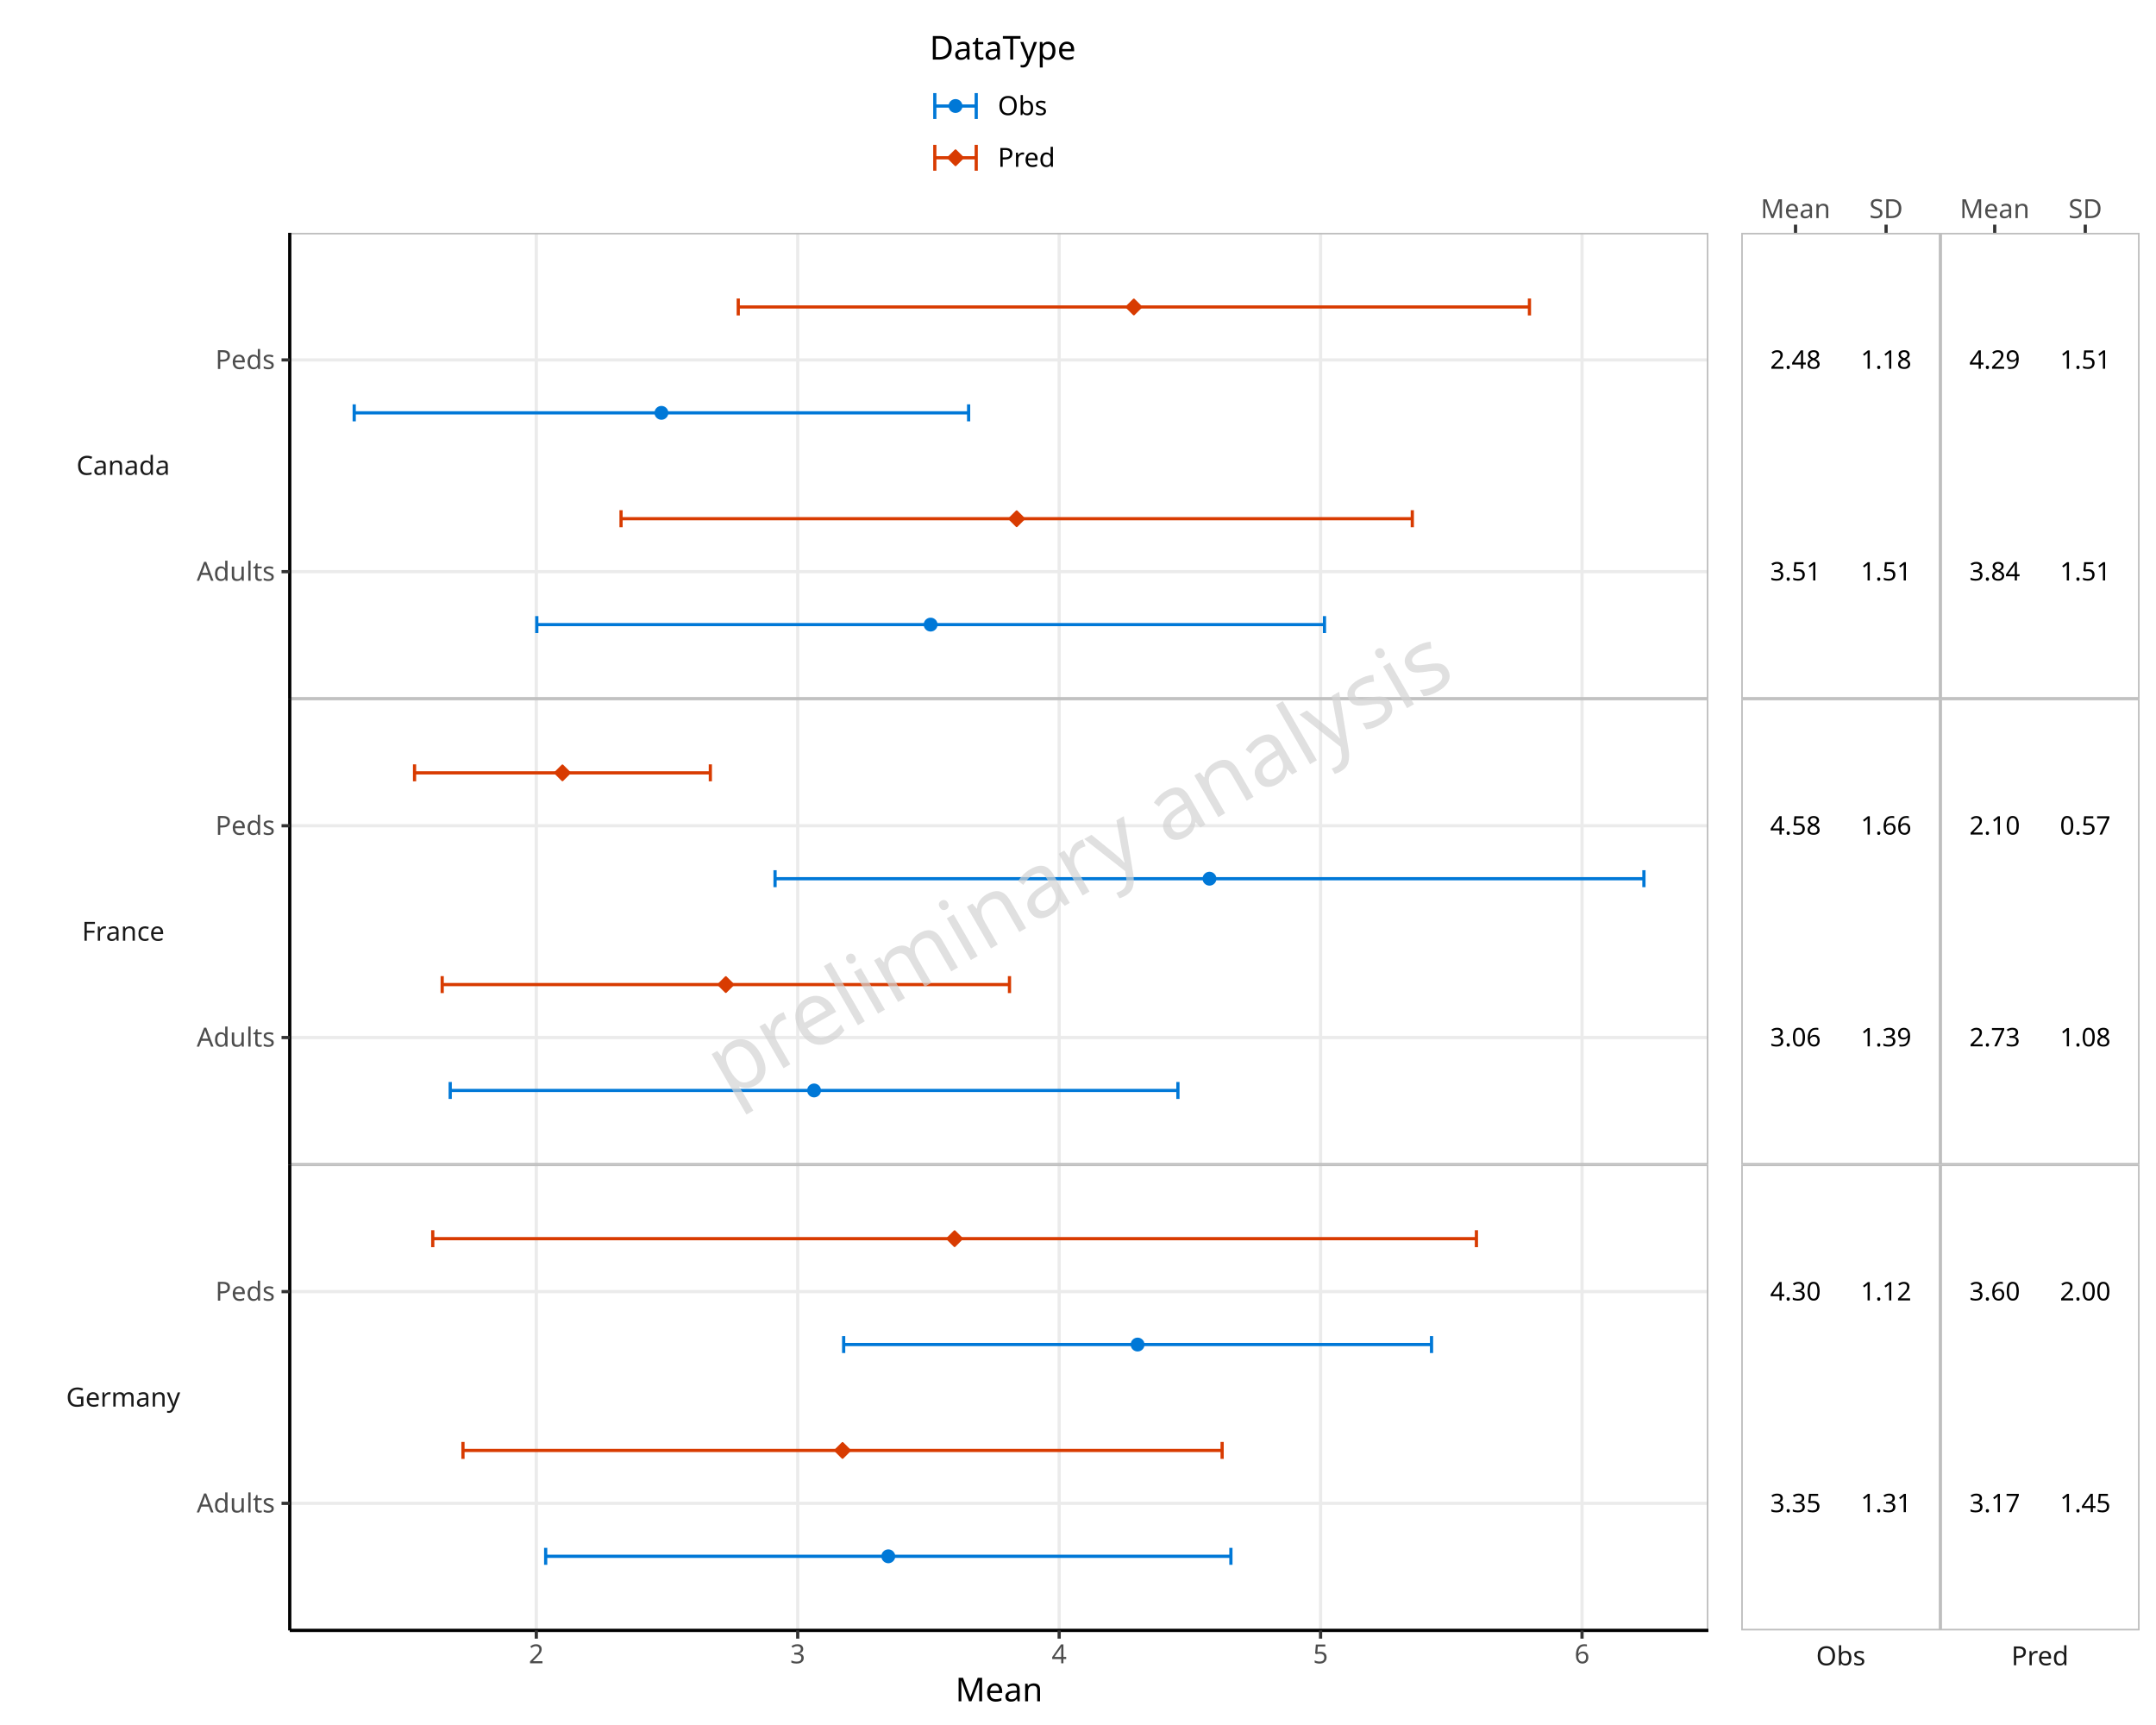
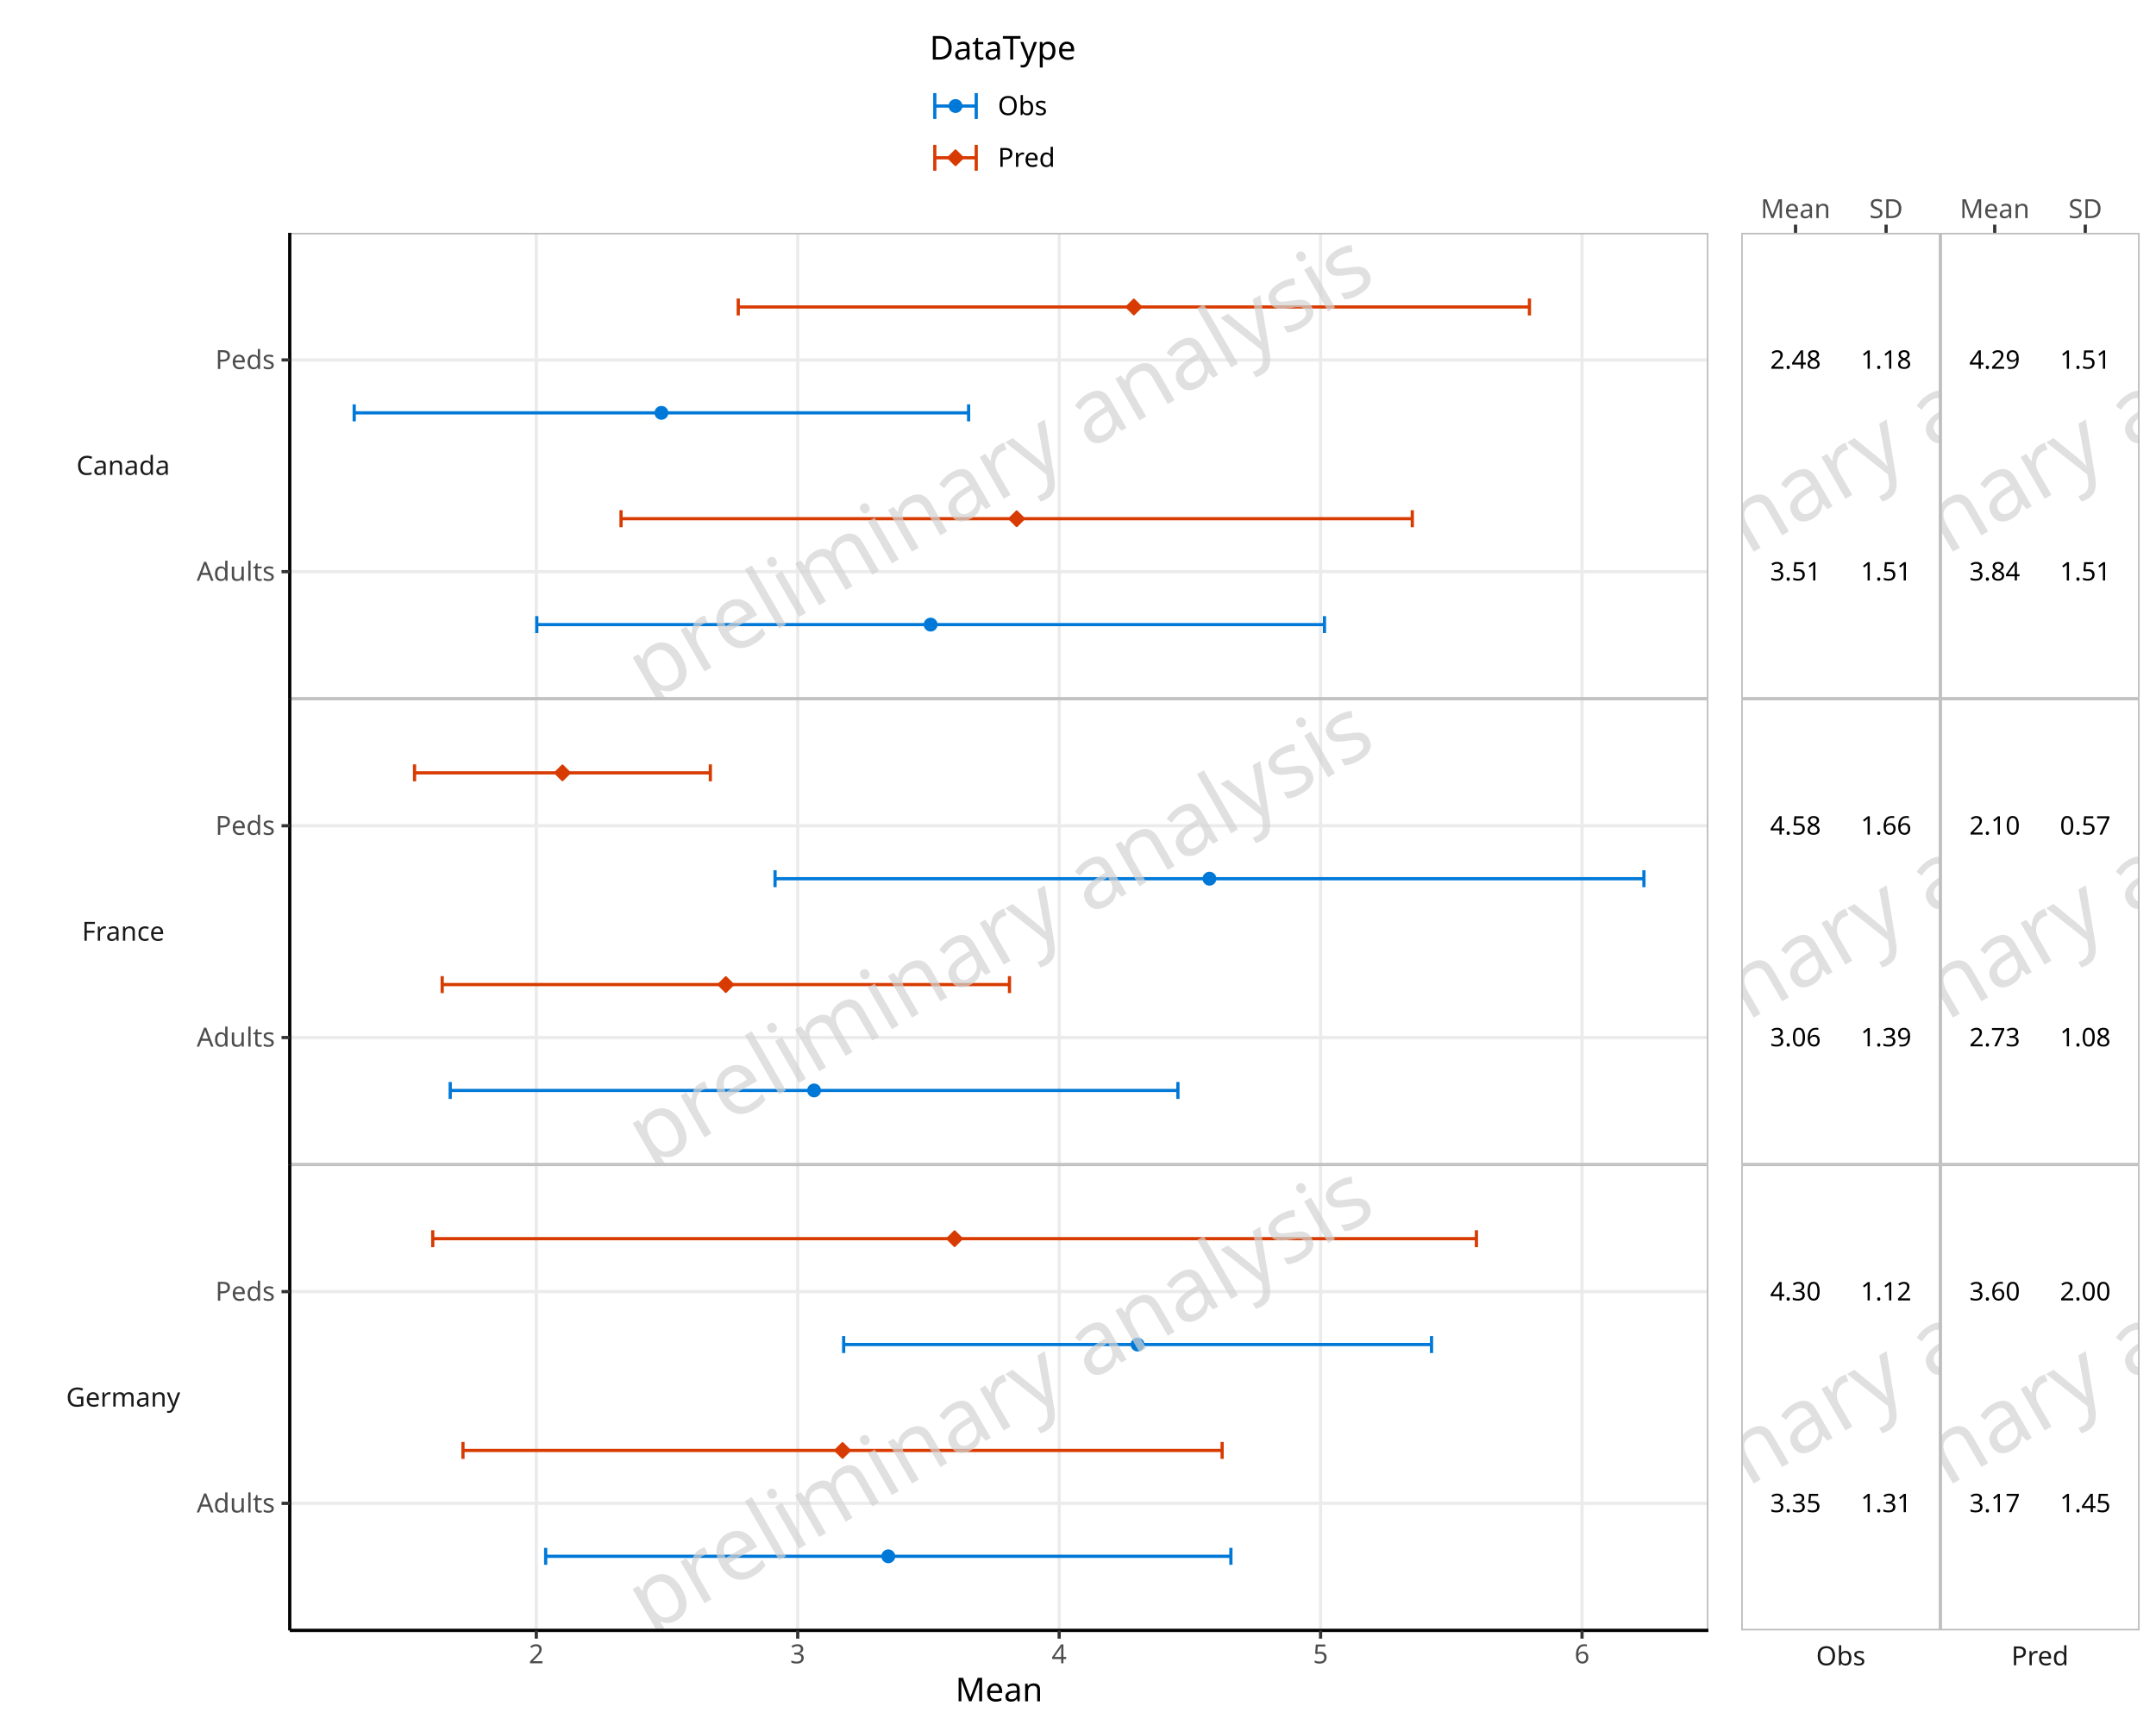
<svg xmlns="http://www.w3.org/2000/svg" class="svglite" data-engine-version="2.0" width="720.00pt" height="576.00pt" viewBox="0 0 720.00 576.00">
  <defs>
    <style type="text/css">
    .svglite line, .svglite polyline, .svglite polygon, .svglite path, .svglite rect, .svglite circle {
      fill: none;
      stroke: #000000;
      stroke-linecap: round;
      stroke-linejoin: round;
      stroke-miterlimit: 10.00;
    }
  </style>
  </defs>
  <rect width="100%" height="100%" style="stroke: none; fill: #FFFFFF;" />
  <defs>
    <clipPath id="cpMC4wMHw3MjAuMDB8MC4wMHw1NzYuMDA=">
      <rect x="0.00" y="0.00" width="720.00" height="576.00" />
    </clipPath>
  </defs>
  <g clip-path="url(#cpMC4wMHw3MjAuMDB8MC4wMHw1NzYuMDA=)">
</g>
  <defs>
    <clipPath id="cpMC4wMHw1NzYuMDB8MC4wMHw1NzYuMDA=">
      <rect x="0.00" y="0.00" width="576.00" height="576.00" />
    </clipPath>
  </defs>
  <g clip-path="url(#cpMC4wMHw1NzYuMDB8MC4wMHw1NzYuMDA=)">
    <rect x="0.00" y="0.00" width="576.00" height="576.00" style="stroke-width: 1.07; stroke: #FFFFFF; fill: #FFFFFF;" />
  </g>
  <g clip-path="url(#cpMC4wMHw3MjAuMDB8MC4wMHw1NzYuMDA=)">
</g>
  <defs>
    <clipPath id="cpOTYuNzZ8NTcwLjUyfDc3Ljc1fDIzMy4zMQ==">
      <rect x="96.76" y="77.75" width="473.76" height="155.55" />
    </clipPath>
  </defs>
  <g clip-path="url(#cpOTYuNzZ8NTcwLjUyfDc3Ljc1fDIzMy4zMQ==)">
    <rect x="96.76" y="77.75" width="473.76" height="155.55" style="stroke-width: 1.07; stroke: none; fill: #FFFFFF;" />
    <polyline points="96.76,190.88 570.52,190.88 " style="stroke-width: 1.07; stroke: #EBEBEB; stroke-linecap: butt;" />
    <polyline points="96.76,120.18 570.52,120.18 " style="stroke-width: 1.07; stroke: #EBEBEB; stroke-linecap: butt;" />
    <polyline points="179.10,233.31 179.10,77.75 " style="stroke-width: 1.07; stroke: #EBEBEB; stroke-linecap: butt;" />
    <polyline points="266.40,233.31 266.40,77.75 " style="stroke-width: 1.07; stroke: #EBEBEB; stroke-linecap: butt;" />
    <polyline points="353.71,233.31 353.71,77.75 " style="stroke-width: 1.07; stroke: #EBEBEB; stroke-linecap: butt;" />
    <polyline points="441.01,233.31 441.01,77.75 " style="stroke-width: 1.07; stroke: #EBEBEB; stroke-linecap: butt;" />
    <polyline points="528.32,233.31 528.32,77.75 " style="stroke-width: 1.07; stroke: #EBEBEB; stroke-linecap: butt;" />
    <polygon points="312.74,208.56 312.73,208.37 312.70,208.18 312.66,207.99 312.59,207.81 312.51,207.64 312.41,207.47 312.30,207.32 312.17,207.18 312.02,207.05 311.87,206.94 311.71,206.84 311.53,206.75 311.35,206.69 311.16,206.64 310.98,206.62 310.78,206.61 310.59,206.62 310.40,206.64 310.22,206.69 310.03,206.75 309.86,206.84 309.70,206.94 309.54,207.05 309.40,207.18 309.27,207.32 309.16,207.47 309.06,207.64 308.98,207.81 308.91,207.99 308.87,208.18 308.84,208.37 308.83,208.56 308.84,208.75 308.87,208.94 308.91,209.13 308.98,209.31 309.06,209.48 309.16,209.65 309.27,209.80 309.40,209.94 309.54,210.07 309.70,210.19 309.86,210.29 310.03,210.37 310.22,210.43 310.40,210.48 310.59,210.51 310.78,210.52 310.98,210.51 311.16,210.48 311.35,210.43 311.53,210.37 311.71,210.29 311.87,210.19 312.02,210.07 312.17,209.94 312.30,209.80 312.41,209.65 312.51,209.48 312.59,209.31 312.66,209.13 312.70,208.94 312.73,208.75 " style="stroke-width: 0.71; stroke: #0078D7; fill: #0078D7;" />
    <polygon points="222.84,137.86 222.83,137.66 222.80,137.47 222.75,137.29 222.69,137.11 222.60,136.93 222.51,136.77 222.39,136.61 222.26,136.47 222.12,136.34 221.97,136.23 221.80,136.13 221.63,136.05 221.45,135.98 221.26,135.94 221.07,135.91 220.88,135.90 220.69,135.91 220.50,135.94 220.31,135.98 220.13,136.05 219.96,136.13 219.79,136.23 219.64,136.34 219.50,136.47 219.37,136.61 219.25,136.77 219.15,136.93 219.07,137.11 219.01,137.29 218.96,137.47 218.93,137.66 218.92,137.86 218.93,138.05 218.96,138.24 219.01,138.42 219.07,138.60 219.15,138.78 219.25,138.94 219.37,139.10 219.50,139.24 219.64,139.37 219.79,139.48 219.96,139.58 220.13,139.66 220.31,139.73 220.50,139.77 220.69,139.80 220.88,139.81 221.07,139.80 221.26,139.77 221.45,139.73 221.63,139.66 221.80,139.58 221.97,139.48 222.12,139.37 222.26,139.24 222.39,139.10 222.51,138.94 222.60,138.78 222.69,138.60 222.75,138.42 222.80,138.24 222.83,138.05 " style="stroke-width: 0.71; stroke: #0078D7; fill: #0078D7;" />
    <polygon points="341.97,173.21 339.52,170.76 337.07,173.21 339.52,175.66 " style="stroke-width: 0.71; stroke: #D83B01; fill: #D83B01;" />
    <polygon points="381.10,102.50 378.65,100.05 376.20,102.50 378.65,104.95 " style="stroke-width: 0.71; stroke: #D83B01; fill: #D83B01;" />
    <line x1="179.26" y1="208.56" x2="442.31" y2="208.56" style="stroke-width: 1.07; stroke: #0078D7; stroke-linecap: butt;" />
    <line x1="118.29" y1="137.86" x2="323.47" y2="137.86" style="stroke-width: 1.07; stroke: #0078D7; stroke-linecap: butt;" />
    <line x1="207.40" y1="173.21" x2="471.64" y2="173.21" style="stroke-width: 1.07; stroke: #D83B01; stroke-linecap: butt;" />
    <line x1="246.54" y1="102.50" x2="510.76" y2="102.50" style="stroke-width: 1.07; stroke: #D83B01; stroke-linecap: butt;" />
    <line x1="179.26" y1="211.40" x2="179.26" y2="205.73" style="stroke-width: 1.07; stroke: #0078D7; stroke-linecap: butt;" />
    <line x1="118.29" y1="140.69" x2="118.29" y2="135.02" style="stroke-width: 1.07; stroke: #0078D7; stroke-linecap: butt;" />
    <line x1="207.40" y1="176.04" x2="207.40" y2="170.37" style="stroke-width: 1.07; stroke: #D83B01; stroke-linecap: butt;" />
    <line x1="246.54" y1="105.34" x2="246.54" y2="99.67" style="stroke-width: 1.07; stroke: #D83B01; stroke-linecap: butt;" />
    <line x1="442.31" y1="211.40" x2="442.31" y2="205.73" style="stroke-width: 1.07; stroke: #0078D7; stroke-linecap: butt;" />
    <line x1="323.47" y1="140.69" x2="323.47" y2="135.02" style="stroke-width: 1.07; stroke: #0078D7; stroke-linecap: butt;" />
    <line x1="471.64" y1="176.04" x2="471.64" y2="170.37" style="stroke-width: 1.07; stroke: #D83B01; stroke-linecap: butt;" />
    <line x1="510.76" y1="105.34" x2="510.76" y2="99.67" style="stroke-width: 1.07; stroke: #D83B01; stroke-linecap: butt;" />
+     <text transform="translate(338.80,164.47) rotate(-30)" text-anchor="middle" style="font-size: 30.00px; fill: #D3D3D3; fill-opacity: 0.70; font-family: sans;" textLength="263.47px" lengthAdjust="spacingAndGlyphs">preliminary analysis</text>
    <rect x="96.76" y="77.75" width="473.76" height="155.55" style="stroke-width: 1.07; stroke: #BEBEBE;" />
  </g>
  <g clip-path="url(#cpMC4wMHw3MjAuMDB8MC4wMHw1NzYuMDA=)">
</g>
  <defs>
    <clipPath id="cpOTYuNzZ8NTcwLjUyfDIzMy4zMXwzODguODY=">
      <rect x="96.76" y="233.31" width="473.76" height="155.55" />
    </clipPath>
  </defs>
  <g clip-path="url(#cpOTYuNzZ8NTcwLjUyfDIzMy4zMXwzODguODY=)">
    <rect x="96.76" y="233.31" width="473.76" height="155.55" style="stroke-width: 1.07; stroke: none; fill: #FFFFFF;" />
    <polyline points="96.76,346.44 570.52,346.44 " style="stroke-width: 1.07; stroke: #EBEBEB; stroke-linecap: butt;" />
    <polyline points="96.76,275.73 570.52,275.73 " style="stroke-width: 1.07; stroke: #EBEBEB; stroke-linecap: butt;" />
    <polyline points="179.10,388.86 179.10,233.31 " style="stroke-width: 1.07; stroke: #EBEBEB; stroke-linecap: butt;" />
    <polyline points="266.40,388.86 266.40,233.31 " style="stroke-width: 1.07; stroke: #EBEBEB; stroke-linecap: butt;" />
    <polyline points="353.71,388.86 353.71,233.31 " style="stroke-width: 1.07; stroke: #EBEBEB; stroke-linecap: butt;" />
    <polyline points="441.01,388.86 441.01,233.31 " style="stroke-width: 1.07; stroke: #EBEBEB; stroke-linecap: butt;" />
    <polyline points="528.32,388.86 528.32,233.31 " style="stroke-width: 1.07; stroke: #EBEBEB; stroke-linecap: butt;" />
    <polygon points="273.82,364.12 273.81,363.92 273.78,363.73 273.73,363.55 273.67,363.37 273.58,363.19 273.49,363.03 273.37,362.87 273.24,362.73 273.10,362.60 272.95,362.49 272.78,362.39 272.61,362.31 272.43,362.24 272.24,362.20 272.05,362.17 271.86,362.16 271.67,362.17 271.48,362.20 271.29,362.24 271.11,362.31 270.94,362.39 270.77,362.49 270.62,362.60 270.48,362.73 270.35,362.87 270.23,363.03 270.13,363.19 270.05,363.37 269.99,363.55 269.94,363.73 269.91,363.92 269.90,364.12 269.91,364.31 269.94,364.50 269.99,364.68 270.05,364.86 270.13,365.04 270.23,365.20 270.35,365.36 270.48,365.50 270.62,365.63 270.77,365.74 270.94,365.84 271.11,365.92 271.29,365.99 271.48,366.03 271.67,366.06 271.86,366.07 272.05,366.06 272.24,366.03 272.43,365.99 272.61,365.92 272.78,365.84 272.95,365.74 273.10,365.63 273.24,365.50 273.37,365.36 273.49,365.20 273.58,365.04 273.67,364.86 273.73,364.68 273.78,364.50 273.81,364.31 " style="stroke-width: 0.71; stroke: #0078D7; fill: #0078D7;" />
    <polygon points="405.87,293.41 405.86,293.22 405.83,293.03 405.78,292.84 405.72,292.66 405.63,292.49 405.54,292.32 405.42,292.17 405.29,292.03 405.15,291.90 405.00,291.78 404.83,291.68 404.66,291.60 404.48,291.54 404.29,291.49 404.10,291.46 403.91,291.45 403.72,291.46 403.53,291.49 403.34,291.54 403.16,291.60 402.99,291.68 402.82,291.78 402.67,291.90 402.53,292.03 402.40,292.17 402.28,292.32 402.18,292.49 402.10,292.66 402.04,292.84 401.99,293.03 401.96,293.22 401.95,293.41 401.96,293.60 401.99,293.79 402.04,293.98 402.10,294.16 402.18,294.33 402.28,294.50 402.40,294.65 402.53,294.79 402.67,294.92 402.82,295.04 402.99,295.13 403.16,295.22 403.34,295.28 403.53,295.33 403.72,295.36 403.91,295.37 404.10,295.36 404.29,295.33 404.48,295.28 404.66,295.22 404.83,295.13 405.00,295.04 405.15,294.92 405.29,294.79 405.42,294.65 405.54,294.50 405.63,294.33 405.72,294.16 405.78,293.98 405.83,293.79 405.86,293.60 " style="stroke-width: 0.71; stroke: #0078D7; fill: #0078D7;" />
    <polygon points="244.84,328.76 242.39,326.31 239.94,328.76 242.39,331.21 " style="stroke-width: 0.71; stroke: #D83B01; fill: #D83B01;" />
    <polygon points="190.28,258.06 187.83,255.61 185.38,258.06 187.83,260.51 " style="stroke-width: 0.71; stroke: #D83B01; fill: #D83B01;" />
    <line x1="150.35" y1="364.12" x2="393.37" y2="364.12" style="stroke-width: 1.07; stroke: #0078D7; stroke-linecap: butt;" />
    <line x1="258.83" y1="293.41" x2="548.99" y2="293.41" style="stroke-width: 1.07; stroke: #0078D7; stroke-linecap: butt;" />
    <line x1="147.67" y1="328.76" x2="337.12" y2="328.76" style="stroke-width: 1.07; stroke: #D83B01; stroke-linecap: butt;" />
    <line x1="138.44" y1="258.06" x2="237.22" y2="258.06" style="stroke-width: 1.07; stroke: #D83B01; stroke-linecap: butt;" />
    <line x1="150.35" y1="366.95" x2="150.35" y2="361.28" style="stroke-width: 1.07; stroke: #0078D7; stroke-linecap: butt;" />
    <line x1="258.83" y1="296.24" x2="258.83" y2="290.57" style="stroke-width: 1.07; stroke: #0078D7; stroke-linecap: butt;" />
    <line x1="147.67" y1="331.60" x2="147.67" y2="325.93" style="stroke-width: 1.07; stroke: #D83B01; stroke-linecap: butt;" />
    <line x1="138.44" y1="260.89" x2="138.44" y2="255.22" style="stroke-width: 1.07; stroke: #D83B01; stroke-linecap: butt;" />
    <line x1="393.37" y1="366.95" x2="393.37" y2="361.28" style="stroke-width: 1.07; stroke: #0078D7; stroke-linecap: butt;" />
    <line x1="548.99" y1="296.24" x2="548.99" y2="290.57" style="stroke-width: 1.07; stroke: #0078D7; stroke-linecap: butt;" />
    <line x1="337.12" y1="331.60" x2="337.12" y2="325.93" style="stroke-width: 1.07; stroke: #D83B01; stroke-linecap: butt;" />
    <line x1="237.22" y1="260.89" x2="237.22" y2="255.22" style="stroke-width: 1.07; stroke: #D83B01; stroke-linecap: butt;" />
+     <text transform="translate(338.80,320.03) rotate(-30)" text-anchor="middle" style="font-size: 30.00px; fill: #D3D3D3; fill-opacity: 0.70; font-family: sans;" textLength="263.47px" lengthAdjust="spacingAndGlyphs">preliminary analysis</text>
    <rect x="96.76" y="233.31" width="473.76" height="155.55" style="stroke-width: 1.07; stroke: #BEBEBE;" />
  </g>
  <g clip-path="url(#cpMC4wMHw3MjAuMDB8MC4wMHw1NzYuMDA=)">
</g>
  <defs>
    <clipPath id="cpOTYuNzZ8NTcwLjUyfDM4OC44Nnw1NDQuNDI=">
      <rect x="96.76" y="388.86" width="473.76" height="155.55" />
    </clipPath>
  </defs>
  <g clip-path="url(#cpOTYuNzZ8NTcwLjUyfDM4OC44Nnw1NDQuNDI=)">
    <rect x="96.76" y="388.86" width="473.76" height="155.55" style="stroke-width: 1.07; stroke: none; fill: #FFFFFF;" />
    <polyline points="96.76,501.99 570.52,501.99 " style="stroke-width: 1.07; stroke: #EBEBEB; stroke-linecap: butt;" />
    <polyline points="96.76,431.29 570.52,431.29 " style="stroke-width: 1.07; stroke: #EBEBEB; stroke-linecap: butt;" />
    <polyline points="179.10,544.42 179.10,388.86 " style="stroke-width: 1.07; stroke: #EBEBEB; stroke-linecap: butt;" />
    <polyline points="266.40,544.42 266.40,388.86 " style="stroke-width: 1.07; stroke: #EBEBEB; stroke-linecap: butt;" />
    <polyline points="353.71,544.42 353.71,388.86 " style="stroke-width: 1.07; stroke: #EBEBEB; stroke-linecap: butt;" />
    <polyline points="441.01,544.42 441.01,388.86 " style="stroke-width: 1.07; stroke: #EBEBEB; stroke-linecap: butt;" />
    <polyline points="528.32,544.42 528.32,388.86 " style="stroke-width: 1.07; stroke: #EBEBEB; stroke-linecap: butt;" />
    <polygon points="298.60,519.67 298.59,519.48 298.57,519.29 298.52,519.10 298.46,518.92 298.37,518.75 298.27,518.58 298.16,518.43 298.03,518.29 297.89,518.16 297.73,518.04 297.57,517.94 297.40,517.86 297.22,517.80 297.03,517.75 296.84,517.72 296.65,517.71 296.46,517.72 296.27,517.75 296.08,517.80 295.90,517.86 295.73,517.94 295.56,518.04 295.41,518.16 295.27,518.29 295.14,518.43 295.02,518.58 294.92,518.75 294.84,518.92 294.78,519.10 294.73,519.29 294.70,519.48 294.69,519.67 294.70,519.86 294.73,520.05 294.78,520.24 294.84,520.42 294.92,520.59 295.02,520.76 295.14,520.91 295.27,521.05 295.41,521.18 295.56,521.30 295.73,521.39 295.90,521.48 296.08,521.54 296.27,521.59 296.46,521.62 296.65,521.63 296.84,521.62 297.03,521.59 297.22,521.54 297.40,521.48 297.57,521.39 297.73,521.30 297.89,521.18 298.03,521.05 298.16,520.91 298.27,520.76 298.37,520.59 298.46,520.42 298.52,520.24 298.57,520.05 298.59,519.86 " style="stroke-width: 0.71; stroke: #0078D7; fill: #0078D7;" />
    <polygon points="381.86,448.96 381.85,448.77 381.82,448.58 381.77,448.40 381.71,448.21 381.63,448.04 381.53,447.88 381.41,447.72 381.28,447.58 381.14,447.45 380.99,447.34 380.82,447.24 380.65,447.16 380.47,447.09 380.28,447.05 380.09,447.02 379.90,447.01 379.71,447.02 379.52,447.05 379.33,447.09 379.15,447.16 378.98,447.24 378.81,447.34 378.66,447.45 378.52,447.58 378.39,447.72 378.27,447.88 378.18,448.04 378.09,448.21 378.03,448.40 377.98,448.58 377.95,448.77 377.94,448.96 377.95,449.16 377.98,449.35 378.03,449.53 378.09,449.71 378.18,449.89 378.27,450.05 378.39,450.20 378.52,450.35 378.66,450.48 378.81,450.59 378.98,450.69 379.15,450.77 379.33,450.84 379.52,450.88 379.71,450.91 379.90,450.92 380.09,450.91 380.28,450.88 380.47,450.84 380.65,450.77 380.82,450.69 380.99,450.59 381.14,450.48 381.28,450.35 381.41,450.20 381.53,450.05 381.63,449.89 381.71,449.71 381.77,449.53 381.82,449.35 381.85,449.16 " style="stroke-width: 0.71; stroke: #0078D7; fill: #0078D7;" />
    <polygon points="283.82,484.32 281.37,481.87 278.92,484.32 281.37,486.77 " style="stroke-width: 0.71; stroke: #D83B01; fill: #D83B01;" />
    <polygon points="321.24,413.61 318.79,411.16 316.34,413.61 318.79,416.06 " style="stroke-width: 0.71; stroke: #D83B01; fill: #D83B01;" />
    <line x1="182.23" y1="519.67" x2="411.06" y2="519.67" style="stroke-width: 1.07; stroke: #0078D7; stroke-linecap: butt;" />
    <line x1="281.74" y1="448.96" x2="478.06" y2="448.96" style="stroke-width: 1.07; stroke: #0078D7; stroke-linecap: butt;" />
    <line x1="154.61" y1="484.32" x2="408.13" y2="484.32" style="stroke-width: 1.07; stroke: #D83B01; stroke-linecap: butt;" />
    <line x1="144.52" y1="413.61" x2="493.05" y2="413.61" style="stroke-width: 1.07; stroke: #D83B01; stroke-linecap: butt;" />
    <line x1="182.23" y1="522.50" x2="182.23" y2="516.84" style="stroke-width: 1.07; stroke: #0078D7; stroke-linecap: butt;" />
    <line x1="281.74" y1="451.80" x2="281.74" y2="446.13" style="stroke-width: 1.07; stroke: #0078D7; stroke-linecap: butt;" />
    <line x1="154.61" y1="487.15" x2="154.61" y2="481.48" style="stroke-width: 1.07; stroke: #D83B01; stroke-linecap: butt;" />
    <line x1="144.52" y1="416.44" x2="144.52" y2="410.78" style="stroke-width: 1.07; stroke: #D83B01; stroke-linecap: butt;" />
    <line x1="411.06" y1="522.50" x2="411.06" y2="516.84" style="stroke-width: 1.07; stroke: #0078D7; stroke-linecap: butt;" />
    <line x1="478.06" y1="451.80" x2="478.06" y2="446.13" style="stroke-width: 1.07; stroke: #0078D7; stroke-linecap: butt;" />
    <line x1="408.13" y1="487.15" x2="408.13" y2="481.48" style="stroke-width: 1.07; stroke: #D83B01; stroke-linecap: butt;" />
    <line x1="493.05" y1="416.44" x2="493.05" y2="410.78" style="stroke-width: 1.07; stroke: #D83B01; stroke-linecap: butt;" />
+     <text transform="translate(338.80,475.58) rotate(-30)" text-anchor="middle" style="font-size: 30.00px; fill: #D3D3D3; fill-opacity: 0.70; font-family: sans;" textLength="263.47px" lengthAdjust="spacingAndGlyphs">preliminary analysis</text>
    <rect x="96.76" y="388.86" width="473.76" height="155.55" style="stroke-width: 1.07; stroke: #BEBEBE;" />
  </g>
  <g clip-path="url(#cpMC4wMHw3MjAuMDB8MC4wMHw1NzYuMDA=)">
</g>
  <defs>
    <clipPath id="cpMTguMjF8NjQuMDd8NzcuNzV8MjMzLjMx">
      <rect x="18.21" y="77.75" width="45.87" height="155.55" />
    </clipPath>
  </defs>
  <g clip-path="url(#cpMTguMjF8NjQuMDd8NzcuNzV8MjMzLjMx)">
    <rect x="18.21" y="77.75" width="45.87" height="155.55" style="stroke-width: 1.07; stroke: none;" />
    <text x="41.14" y="158.56" text-anchor="middle" style="font-size: 8.80px; fill: #1A1A1A; font-family: sans;" textLength="30.83px" lengthAdjust="spacingAndGlyphs">Canada</text>
  </g>
  <g clip-path="url(#cpMC4wMHw3MjAuMDB8MC4wMHw1NzYuMDA=)">
</g>
  <defs>
    <clipPath id="cpMTguMjF8NjQuMDd8MjMzLjMxfDM4OC44Ng==">
      <rect x="18.21" y="233.31" width="45.87" height="155.55" />
    </clipPath>
  </defs>
  <g clip-path="url(#cpMTguMjF8NjQuMDd8MjMzLjMxfDM4OC44Ng==)">
    <rect x="18.21" y="233.31" width="45.87" height="155.55" style="stroke-width: 1.07; stroke: none;" />
    <text x="41.14" y="314.11" text-anchor="middle" style="font-size: 8.80px; fill: #1A1A1A; font-family: sans;" textLength="27.39px" lengthAdjust="spacingAndGlyphs">France</text>
  </g>
  <g clip-path="url(#cpMC4wMHw3MjAuMDB8MC4wMHw1NzYuMDA=)">
</g>
  <defs>
    <clipPath id="cpMTguMjF8NjQuMDd8Mzg4Ljg2fDU0NC40Mg==">
      <rect x="18.21" y="388.86" width="45.87" height="155.55" />
    </clipPath>
  </defs>
  <g clip-path="url(#cpMTguMjF8NjQuMDd8Mzg4Ljg2fDU0NC40Mg==)">
    <rect x="18.21" y="388.86" width="45.87" height="155.55" style="stroke-width: 1.07; stroke: none;" />
    <text x="41.14" y="469.67" text-anchor="middle" style="font-size: 8.80px; fill: #1A1A1A; font-family: sans;" textLength="36.20px" lengthAdjust="spacingAndGlyphs">Germany</text>
  </g>
  <g clip-path="url(#cpMC4wMHw3MjAuMDB8MC4wMHw1NzYuMDA=)">
    <polyline points="96.76,544.42 570.52,544.42 " style="stroke-width: 1.07; stroke-linecap: butt;" />
    <polyline points="179.10,547.16 179.10,544.42 " style="stroke-width: 1.07; stroke: #333333; stroke-linecap: butt;" />
    <polyline points="266.40,547.16 266.40,544.42 " style="stroke-width: 1.07; stroke: #333333; stroke-linecap: butt;" />
    <polyline points="353.71,547.16 353.71,544.42 " style="stroke-width: 1.07; stroke: #333333; stroke-linecap: butt;" />
    <polyline points="441.01,547.16 441.01,544.42 " style="stroke-width: 1.07; stroke: #333333; stroke-linecap: butt;" />
    <polyline points="528.32,547.16 528.32,544.42 " style="stroke-width: 1.07; stroke: #333333; stroke-linecap: butt;" />
    <text x="179.10" y="555.40" text-anchor="middle" style="font-size: 8.80px; fill: #4D4D4D; font-family: sans;" textLength="4.89px" lengthAdjust="spacingAndGlyphs">2</text>
    <text x="266.40" y="555.40" text-anchor="middle" style="font-size: 8.80px; fill: #4D4D4D; font-family: sans;" textLength="4.89px" lengthAdjust="spacingAndGlyphs">3</text>
    <text x="353.71" y="555.40" text-anchor="middle" style="font-size: 8.80px; fill: #4D4D4D; font-family: sans;" textLength="4.89px" lengthAdjust="spacingAndGlyphs">4</text>
    <text x="441.01" y="555.40" text-anchor="middle" style="font-size: 8.80px; fill: #4D4D4D; font-family: sans;" textLength="4.89px" lengthAdjust="spacingAndGlyphs">5</text>
    <text x="528.32" y="555.40" text-anchor="middle" style="font-size: 8.80px; fill: #4D4D4D; font-family: sans;" textLength="4.89px" lengthAdjust="spacingAndGlyphs">6</text>
    <polyline points="96.76,233.31 96.76,77.75 " style="stroke-width: 1.07; stroke-linecap: butt;" />
    <text x="91.83" y="193.91" text-anchor="end" style="font-size: 8.80px; fill: #4D4D4D; font-family: sans;" textLength="24.46px" lengthAdjust="spacingAndGlyphs">Adults</text>
    <text x="91.83" y="123.21" text-anchor="end" style="font-size: 8.80px; fill: #4D4D4D; font-family: sans;" textLength="20.06px" lengthAdjust="spacingAndGlyphs">Peds</text>
    <polyline points="94.02,190.88 96.76,190.88 " style="stroke-width: 1.07; stroke: #333333; stroke-linecap: butt;" />
    <polyline points="94.02,120.18 96.76,120.18 " style="stroke-width: 1.07; stroke: #333333; stroke-linecap: butt;" />
    <polyline points="96.76,388.86 96.76,233.31 " style="stroke-width: 1.07; stroke-linecap: butt;" />
    <text x="91.83" y="349.47" text-anchor="end" style="font-size: 8.80px; fill: #4D4D4D; font-family: sans;" textLength="24.46px" lengthAdjust="spacingAndGlyphs">Adults</text>
    <text x="91.83" y="278.76" text-anchor="end" style="font-size: 8.80px; fill: #4D4D4D; font-family: sans;" textLength="20.06px" lengthAdjust="spacingAndGlyphs">Peds</text>
    <polyline points="94.02,346.44 96.76,346.44 " style="stroke-width: 1.07; stroke: #333333; stroke-linecap: butt;" />
    <polyline points="94.02,275.73 96.76,275.73 " style="stroke-width: 1.07; stroke: #333333; stroke-linecap: butt;" />
    <polyline points="96.76,544.42 96.76,388.86 " style="stroke-width: 1.07; stroke-linecap: butt;" />
    <text x="91.83" y="505.02" text-anchor="end" style="font-size: 8.80px; fill: #4D4D4D; font-family: sans;" textLength="24.46px" lengthAdjust="spacingAndGlyphs">Adults</text>
    <text x="91.83" y="434.31" text-anchor="end" style="font-size: 8.80px; fill: #4D4D4D; font-family: sans;" textLength="20.06px" lengthAdjust="spacingAndGlyphs">Peds</text>
    <polyline points="94.02,501.99 96.76,501.99 " style="stroke-width: 1.07; stroke: #333333; stroke-linecap: butt;" />
    <polyline points="94.02,431.29 96.76,431.29 " style="stroke-width: 1.07; stroke: #333333; stroke-linecap: butt;" />
    <text x="333.64" y="568.10" text-anchor="middle" style="font-size: 11.00px; font-family: sans;" textLength="27.52px" lengthAdjust="spacingAndGlyphs">Mean</text>
    <rect x="304.98" y="5.48" width="57.32" height="61.32" style="stroke-width: 1.07; stroke: none; fill: #FFFFFF;" />
    <text x="310.46" y="19.90" style="font-size: 11.00px; font-family: sans;" textLength="47.70px" lengthAdjust="spacingAndGlyphs">DataType</text>
    <rect x="310.46" y="26.76" width="17.28" height="17.28" style="stroke-width: 1.07; stroke: none; fill: #FFFFFF;" />
    <polygon points="321.05,35.40 321.04,35.20 321.01,35.01 320.97,34.83 320.90,34.65 320.82,34.47 320.72,34.31 320.61,34.16 320.48,34.01 320.34,33.88 320.18,33.77 320.02,33.67 319.84,33.59 319.66,33.52 319.48,33.48 319.29,33.45 319.10,33.44 318.90,33.45 318.71,33.48 318.53,33.52 318.35,33.59 318.17,33.67 318.01,33.77 317.86,33.88 317.71,34.01 317.58,34.16 317.47,34.31 317.37,34.47 317.29,34.65 317.22,34.83 317.18,35.01 317.15,35.20 317.14,35.40 317.15,35.59 317.18,35.78 317.22,35.96 317.29,36.14 317.37,36.32 317.47,36.48 317.58,36.64 317.71,36.78 317.86,36.91 318.01,37.02 318.17,37.12 318.35,37.20 318.53,37.27 318.71,37.31 318.90,37.34 319.10,37.35 319.29,37.34 319.48,37.31 319.66,37.27 319.84,37.20 320.02,37.12 320.18,37.02 320.34,36.91 320.48,36.78 320.61,36.64 320.72,36.48 320.82,36.32 320.90,36.14 320.97,35.96 321.01,35.78 321.04,35.59 " style="stroke-width: 0.71; stroke: #0078D7; fill: #0078D7;" />
    <line x1="312.18" y1="35.40" x2="326.01" y2="35.40" style="stroke-width: 1.07; stroke: #0078D7; stroke-linecap: butt;" />
    <line x1="312.18" y1="39.72" x2="312.18" y2="31.08" style="stroke-width: 1.07; stroke: #0078D7; stroke-linecap: butt;" />
    <line x1="326.01" y1="39.72" x2="326.01" y2="31.08" style="stroke-width: 1.07; stroke: #0078D7; stroke-linecap: butt;" />
    <rect x="310.46" y="44.04" width="17.28" height="17.28" style="stroke-width: 1.07; stroke: none; fill: #FFFFFF;" />
    <polygon points="321.55,52.68 319.10,50.23 316.65,52.68 319.10,55.13 " style="stroke-width: 0.71; stroke: #D83B01; fill: #D83B01;" />
    <line x1="312.18" y1="52.68" x2="326.01" y2="52.68" style="stroke-width: 1.07; stroke: #D83B01; stroke-linecap: butt;" />
    <line x1="312.18" y1="57.00" x2="312.18" y2="48.36" style="stroke-width: 1.07; stroke: #D83B01; stroke-linecap: butt;" />
    <line x1="326.01" y1="57.00" x2="326.01" y2="48.36" style="stroke-width: 1.07; stroke: #D83B01; stroke-linecap: butt;" />
    <text x="333.22" y="38.42" style="font-size: 8.80px; font-family: sans;" textLength="16.15px" lengthAdjust="spacingAndGlyphs">Obs</text>
    <text x="333.22" y="55.70" style="font-size: 8.80px; font-family: sans;" textLength="18.59px" lengthAdjust="spacingAndGlyphs">Pred</text>
  </g>
  <defs>
    <clipPath id="cpNTc2LjAwfDcyMC4wMHwwLjAwfDU3Ni4wMA==">
      <rect x="576.00" y="0.00" width="144.00" height="576.00" />
    </clipPath>
  </defs>
  <g clip-path="url(#cpNTc2LjAwfDcyMC4wMHwwLjAwfDU3Ni4wMA==)">
    <rect x="576.00" y="0.00" width="144.00" height="576.00" style="stroke-width: 1.07; stroke: #FFFFFF; fill: #FFFFFF;" />
  </g>
  <g clip-path="url(#cpMC4wMHw3MjAuMDB8MC4wMHw1NzYuMDA=)">
</g>
  <defs>
    <clipPath id="cpNTgxLjQ4fDY0OC4wMHw3Ny43NXwyMzMuMzE=">
      <rect x="581.48" y="77.75" width="66.52" height="155.55" />
    </clipPath>
  </defs>
  <g clip-path="url(#cpNTgxLjQ4fDY0OC4wMHw3Ny43NXwyMzMuMzE=)">
    <rect x="581.48" y="77.75" width="66.52" height="155.55" style="stroke-width: 1.07; stroke: none; fill: #FFFFFF;" />
    <text x="599.62" y="193.82" text-anchor="middle" style="font-size: 8.54px; font-family: sans;" textLength="16.61px" lengthAdjust="spacingAndGlyphs">3.51</text>
    <text x="599.62" y="123.12" text-anchor="middle" style="font-size: 8.54px; font-family: sans;" textLength="16.61px" lengthAdjust="spacingAndGlyphs">2.48</text>
    <text x="629.86" y="193.82" text-anchor="middle" style="font-size: 8.54px; font-family: sans;" textLength="16.61px" lengthAdjust="spacingAndGlyphs">1.51</text>
    <text x="629.86" y="123.12" text-anchor="middle" style="font-size: 8.54px; font-family: sans;" textLength="16.61px" lengthAdjust="spacingAndGlyphs">1.18</text>
+     <text transform="translate(619.90,164.47) rotate(-30)" text-anchor="middle" style="font-size: 30.00px; fill: #D3D3D3; fill-opacity: 0.70; font-family: sans;" textLength="263.47px" lengthAdjust="spacingAndGlyphs">preliminary analysis</text>
    <rect x="581.48" y="77.75" width="66.52" height="155.55" style="stroke-width: 1.07; stroke: #BEBEBE;" />
  </g>
  <g clip-path="url(#cpMC4wMHw3MjAuMDB8MC4wMHw1NzYuMDA=)">
</g>
  <defs>
    <clipPath id="cpNTgxLjQ4fDY0OC4wMHwyMzMuMzF8Mzg4Ljg2">
      <rect x="581.48" y="233.31" width="66.52" height="155.55" />
    </clipPath>
  </defs>
  <g clip-path="url(#cpNTgxLjQ4fDY0OC4wMHwyMzMuMzF8Mzg4Ljg2)">
    <rect x="581.48" y="233.31" width="66.52" height="155.55" style="stroke-width: 1.07; stroke: none; fill: #FFFFFF;" />
    <text x="599.62" y="349.38" text-anchor="middle" style="font-size: 8.54px; font-family: sans;" textLength="16.61px" lengthAdjust="spacingAndGlyphs">3.06</text>
    <text x="599.62" y="278.67" text-anchor="middle" style="font-size: 8.54px; font-family: sans;" textLength="16.61px" lengthAdjust="spacingAndGlyphs">4.58</text>
    <text x="629.86" y="349.38" text-anchor="middle" style="font-size: 8.54px; font-family: sans;" textLength="16.61px" lengthAdjust="spacingAndGlyphs">1.39</text>
    <text x="629.86" y="278.67" text-anchor="middle" style="font-size: 8.54px; font-family: sans;" textLength="16.61px" lengthAdjust="spacingAndGlyphs">1.66</text>
+     <text transform="translate(619.90,320.03) rotate(-30)" text-anchor="middle" style="font-size: 30.00px; fill: #D3D3D3; fill-opacity: 0.70; font-family: sans;" textLength="263.47px" lengthAdjust="spacingAndGlyphs">preliminary analysis</text>
    <rect x="581.48" y="233.31" width="66.52" height="155.55" style="stroke-width: 1.07; stroke: #BEBEBE;" />
  </g>
  <g clip-path="url(#cpMC4wMHw3MjAuMDB8MC4wMHw1NzYuMDA=)">
</g>
  <defs>
    <clipPath id="cpNTgxLjQ4fDY0OC4wMHwzODguODZ8NTQ0LjQy">
      <rect x="581.48" y="388.86" width="66.52" height="155.55" />
    </clipPath>
  </defs>
  <g clip-path="url(#cpNTgxLjQ4fDY0OC4wMHwzODguODZ8NTQ0LjQy)">
    <rect x="581.48" y="388.86" width="66.52" height="155.55" style="stroke-width: 1.07; stroke: none; fill: #FFFFFF;" />
    <text x="599.62" y="504.93" text-anchor="middle" style="font-size: 8.54px; font-family: sans;" textLength="16.61px" lengthAdjust="spacingAndGlyphs">3.35</text>
    <text x="599.62" y="434.22" text-anchor="middle" style="font-size: 8.54px; font-family: sans;" textLength="16.61px" lengthAdjust="spacingAndGlyphs">4.30</text>
    <text x="629.86" y="504.93" text-anchor="middle" style="font-size: 8.54px; font-family: sans;" textLength="16.61px" lengthAdjust="spacingAndGlyphs">1.31</text>
    <text x="629.86" y="434.22" text-anchor="middle" style="font-size: 8.54px; font-family: sans;" textLength="16.61px" lengthAdjust="spacingAndGlyphs">1.12</text>
+     <text transform="translate(619.90,475.58) rotate(-30)" text-anchor="middle" style="font-size: 30.00px; fill: #D3D3D3; fill-opacity: 0.70; font-family: sans;" textLength="263.47px" lengthAdjust="spacingAndGlyphs">preliminary analysis</text>
    <rect x="581.48" y="388.86" width="66.52" height="155.55" style="stroke-width: 1.07; stroke: #BEBEBE;" />
  </g>
  <g clip-path="url(#cpMC4wMHw3MjAuMDB8MC4wMHw1NzYuMDA=)">
</g>
  <defs>
    <clipPath id="cpNjQ4LjAwfDcxNC41Mnw3Ny43NXwyMzMuMzE=">
      <rect x="648.00" y="77.75" width="66.52" height="155.55" />
    </clipPath>
  </defs>
  <g clip-path="url(#cpNjQ4LjAwfDcxNC41Mnw3Ny43NXwyMzMuMzE=)">
    <rect x="648.00" y="77.75" width="66.52" height="155.55" style="stroke-width: 1.07; stroke: none; fill: #FFFFFF;" />
    <text x="666.14" y="193.82" text-anchor="middle" style="font-size: 8.54px; font-family: sans;" textLength="16.61px" lengthAdjust="spacingAndGlyphs">3.84</text>
    <text x="666.14" y="123.12" text-anchor="middle" style="font-size: 8.54px; font-family: sans;" textLength="16.61px" lengthAdjust="spacingAndGlyphs">4.29</text>
    <text x="696.38" y="193.82" text-anchor="middle" style="font-size: 8.54px; font-family: sans;" textLength="16.61px" lengthAdjust="spacingAndGlyphs">1.51</text>
    <text x="696.38" y="123.12" text-anchor="middle" style="font-size: 8.54px; font-family: sans;" textLength="16.61px" lengthAdjust="spacingAndGlyphs">1.51</text>
+     <text transform="translate(686.42,164.47) rotate(-30)" text-anchor="middle" style="font-size: 30.00px; fill: #D3D3D3; fill-opacity: 0.70; font-family: sans;" textLength="263.47px" lengthAdjust="spacingAndGlyphs">preliminary analysis</text>
    <rect x="648.00" y="77.75" width="66.52" height="155.55" style="stroke-width: 1.07; stroke: #BEBEBE;" />
  </g>
  <g clip-path="url(#cpMC4wMHw3MjAuMDB8MC4wMHw1NzYuMDA=)">
</g>
  <defs>
    <clipPath id="cpNjQ4LjAwfDcxNC41MnwyMzMuMzF8Mzg4Ljg2">
      <rect x="648.00" y="233.31" width="66.52" height="155.55" />
    </clipPath>
  </defs>
  <g clip-path="url(#cpNjQ4LjAwfDcxNC41MnwyMzMuMzF8Mzg4Ljg2)">
    <rect x="648.00" y="233.31" width="66.52" height="155.55" style="stroke-width: 1.07; stroke: none; fill: #FFFFFF;" />
    <text x="666.14" y="349.38" text-anchor="middle" style="font-size: 8.54px; font-family: sans;" textLength="16.61px" lengthAdjust="spacingAndGlyphs">2.73</text>
    <text x="666.14" y="278.67" text-anchor="middle" style="font-size: 8.54px; font-family: sans;" textLength="16.61px" lengthAdjust="spacingAndGlyphs">2.10</text>
    <text x="696.38" y="349.38" text-anchor="middle" style="font-size: 8.54px; font-family: sans;" textLength="16.61px" lengthAdjust="spacingAndGlyphs">1.08</text>
    <text x="696.38" y="278.67" text-anchor="middle" style="font-size: 8.54px; font-family: sans;" textLength="16.61px" lengthAdjust="spacingAndGlyphs">0.57</text>
+     <text transform="translate(686.42,320.03) rotate(-30)" text-anchor="middle" style="font-size: 30.00px; fill: #D3D3D3; fill-opacity: 0.70; font-family: sans;" textLength="263.47px" lengthAdjust="spacingAndGlyphs">preliminary analysis</text>
    <rect x="648.00" y="233.31" width="66.52" height="155.55" style="stroke-width: 1.07; stroke: #BEBEBE;" />
  </g>
  <g clip-path="url(#cpMC4wMHw3MjAuMDB8MC4wMHw1NzYuMDA=)">
</g>
  <defs>
    <clipPath id="cpNjQ4LjAwfDcxNC41MnwzODguODZ8NTQ0LjQy">
      <rect x="648.00" y="388.86" width="66.52" height="155.55" />
    </clipPath>
  </defs>
  <g clip-path="url(#cpNjQ4LjAwfDcxNC41MnwzODguODZ8NTQ0LjQy)">
    <rect x="648.00" y="388.86" width="66.52" height="155.55" style="stroke-width: 1.07; stroke: none; fill: #FFFFFF;" />
    <text x="666.14" y="504.93" text-anchor="middle" style="font-size: 8.54px; font-family: sans;" textLength="16.61px" lengthAdjust="spacingAndGlyphs">3.17</text>
    <text x="666.14" y="434.22" text-anchor="middle" style="font-size: 8.54px; font-family: sans;" textLength="16.61px" lengthAdjust="spacingAndGlyphs">3.60</text>
    <text x="696.38" y="504.93" text-anchor="middle" style="font-size: 8.54px; font-family: sans;" textLength="16.61px" lengthAdjust="spacingAndGlyphs">1.45</text>
    <text x="696.38" y="434.22" text-anchor="middle" style="font-size: 8.54px; font-family: sans;" textLength="16.61px" lengthAdjust="spacingAndGlyphs">2.00</text>
+     <text transform="translate(686.42,475.58) rotate(-30)" text-anchor="middle" style="font-size: 30.00px; fill: #D3D3D3; fill-opacity: 0.70; font-family: sans;" textLength="263.47px" lengthAdjust="spacingAndGlyphs">preliminary analysis</text>
    <rect x="648.00" y="388.86" width="66.52" height="155.55" style="stroke-width: 1.07; stroke: #BEBEBE;" />
  </g>
  <g clip-path="url(#cpMC4wMHw3MjAuMDB8MC4wMHw1NzYuMDA=)">
</g>
  <defs>
    <clipPath id="cpNTgxLjQ4fDY0OC4wMHw1NDQuNDJ8NTYxLjYz">
      <rect x="581.48" y="544.42" width="66.52" height="17.21" />
    </clipPath>
  </defs>
  <g clip-path="url(#cpNTgxLjQ4fDY0OC4wMHw1NDQuNDJ8NTYxLjYz)">
    <rect x="581.48" y="544.42" width="66.52" height="17.21" style="stroke-width: 1.07; stroke: none;" />
    <text x="614.74" y="556.05" text-anchor="middle" style="font-size: 8.80px; fill: #1A1A1A; font-family: sans;" textLength="16.15px" lengthAdjust="spacingAndGlyphs">Obs</text>
  </g>
  <g clip-path="url(#cpMC4wMHw3MjAuMDB8MC4wMHw1NzYuMDA=)">
</g>
  <defs>
    <clipPath id="cpNjQ4LjAwfDcxNC41Mnw1NDQuNDJ8NTYxLjYz">
      <rect x="648.00" y="544.42" width="66.52" height="17.21" />
    </clipPath>
  </defs>
  <g clip-path="url(#cpNjQ4LjAwfDcxNC41Mnw1NDQuNDJ8NTYxLjYz)">
    <rect x="648.00" y="544.42" width="66.52" height="17.21" style="stroke-width: 1.07; stroke: none;" />
    <text x="681.26" y="556.05" text-anchor="middle" style="font-size: 8.80px; fill: #1A1A1A; font-family: sans;" textLength="18.59px" lengthAdjust="spacingAndGlyphs">Pred</text>
  </g>
  <g clip-path="url(#cpMC4wMHw3MjAuMDB8MC4wMHw1NzYuMDA=)">
    <polyline points="599.62,75.01 599.62,77.75 " style="stroke-width: 1.07; stroke: #333333; stroke-linecap: butt;" />
    <polyline points="629.86,75.01 629.86,77.75 " style="stroke-width: 1.07; stroke: #333333; stroke-linecap: butt;" />
    <text x="599.62" y="72.82" text-anchor="middle" style="font-size: 8.80px; fill: #4D4D4D; font-family: sans;" textLength="22.02px" lengthAdjust="spacingAndGlyphs">Mean</text>
    <text x="629.86" y="72.82" text-anchor="middle" style="font-size: 8.80px; fill: #4D4D4D; font-family: sans;" textLength="12.23px" lengthAdjust="spacingAndGlyphs">SD</text>
    <polyline points="666.14,75.01 666.14,77.75 " style="stroke-width: 1.07; stroke: #333333; stroke-linecap: butt;" />
    <polyline points="696.38,75.01 696.38,77.75 " style="stroke-width: 1.07; stroke: #333333; stroke-linecap: butt;" />
    <text x="666.14" y="72.82" text-anchor="middle" style="font-size: 8.80px; fill: #4D4D4D; font-family: sans;" textLength="22.02px" lengthAdjust="spacingAndGlyphs">Mean</text>
    <text x="696.38" y="72.82" text-anchor="middle" style="font-size: 8.80px; fill: #4D4D4D; font-family: sans;" textLength="12.23px" lengthAdjust="spacingAndGlyphs">SD</text>
-     <text transform="translate(365.16,296.94) rotate(-30)" text-anchor="middle" style="font-size: 30.00px; fill: #D3D3D3; fill-opacity: 0.70; font-family: sans;" textLength="263.47px" lengthAdjust="spacingAndGlyphs">preliminary analysis</text>
  </g>
</svg>
